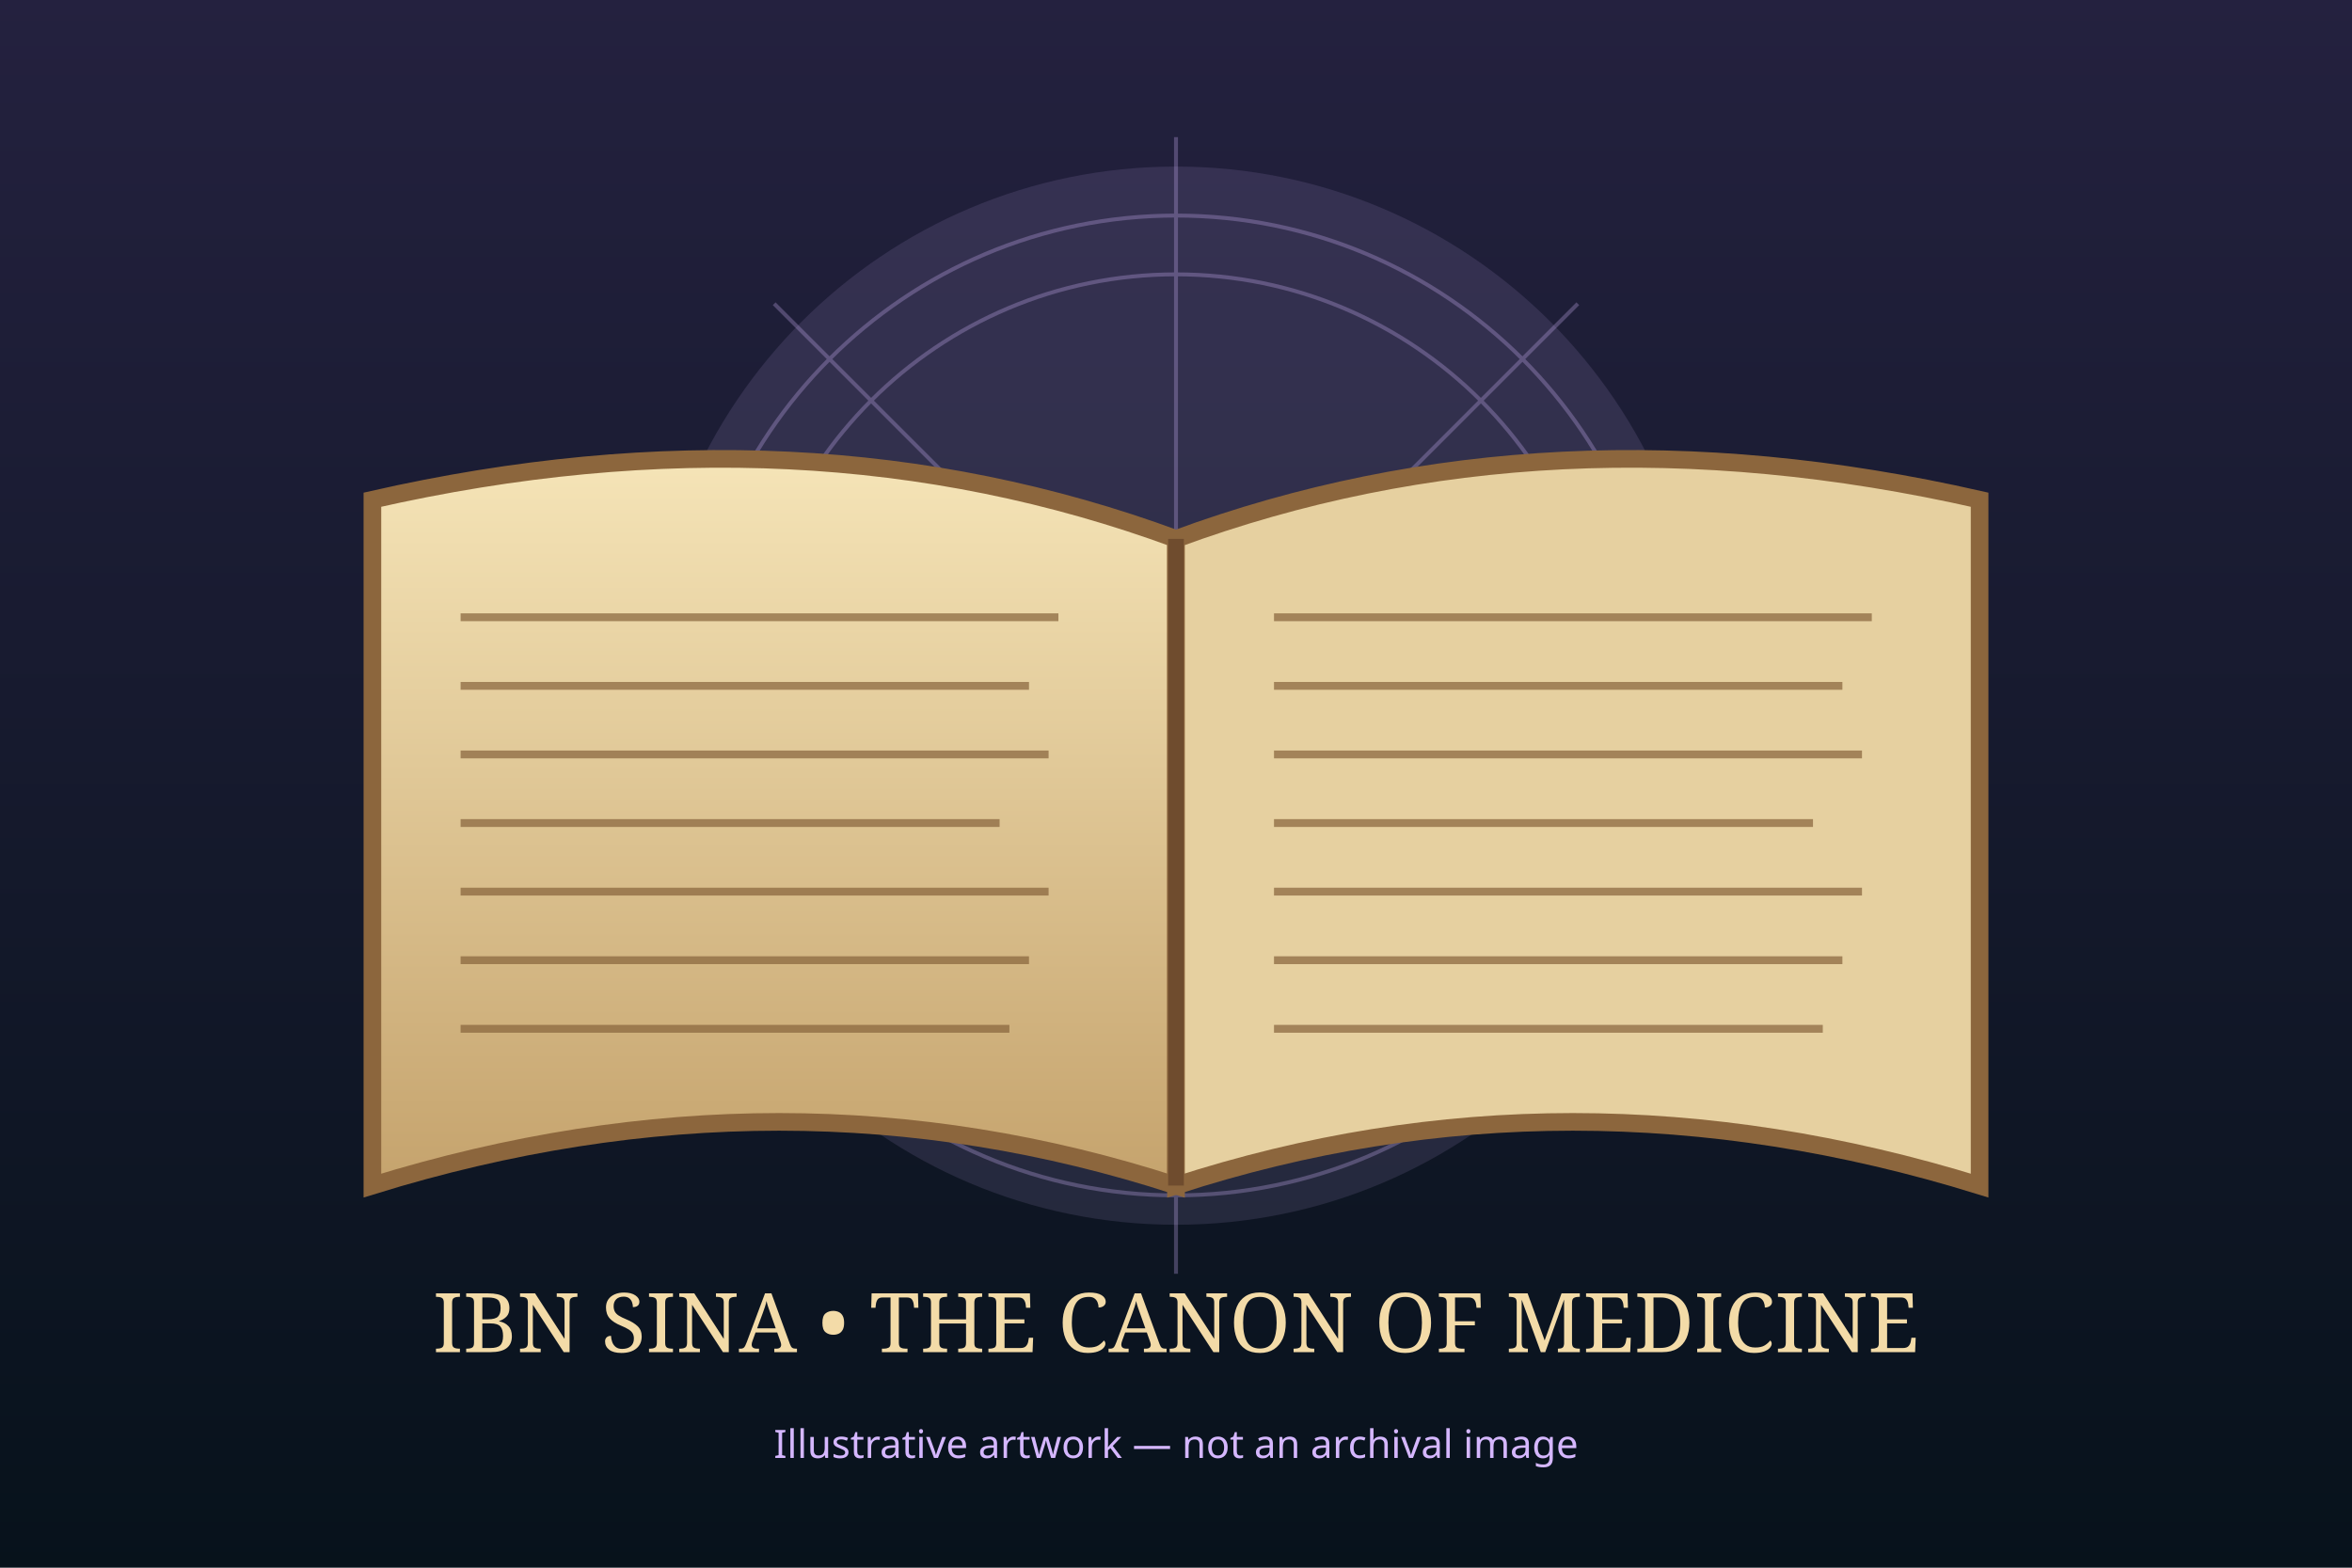
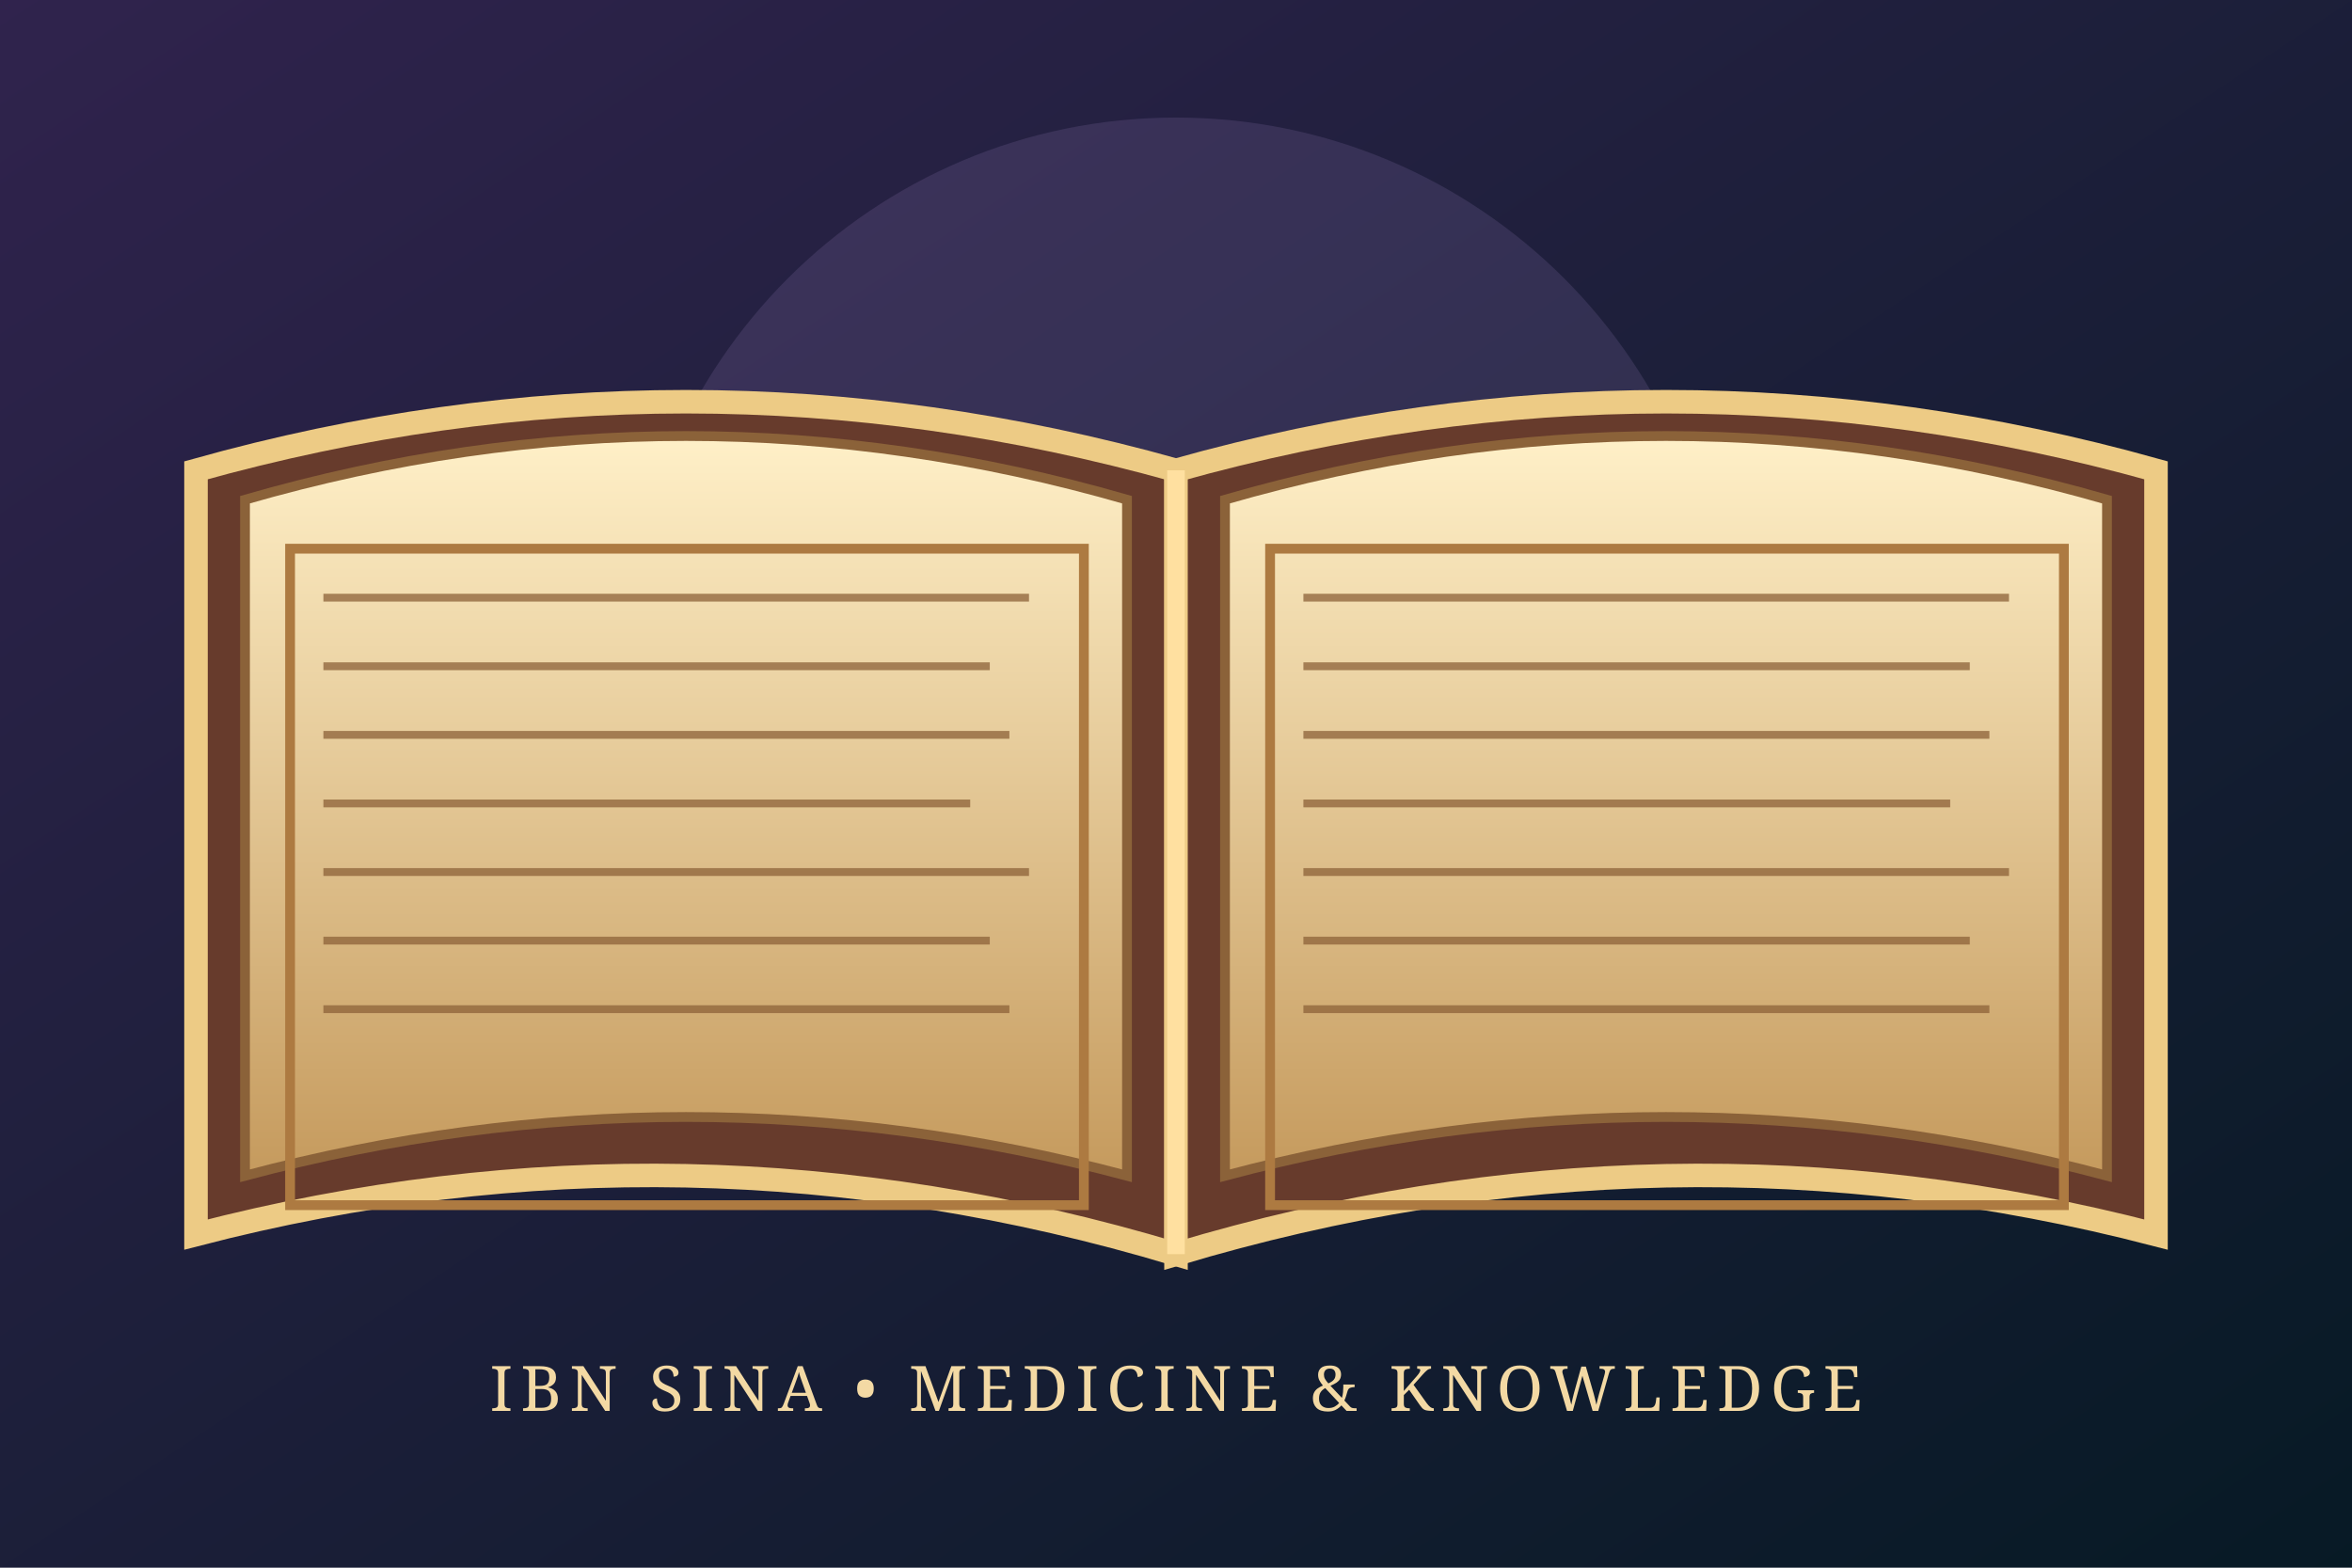
- <svg xmlns="http://www.w3.org/2000/svg" viewBox="0 0 1200 800" role="img" aria-label="Illustration of an open medieval medical book">
+ <svg xmlns="http://www.w3.org/2000/svg" viewBox="0 0 1200 800" role="img" aria-labelledby="title desc">
  <defs>
-     <linearGradient id="night" x2="0" y2="1">
-       <stop stop-color="#24213f" />
-       <stop offset="1" stop-color="#07121b" />
+     <linearGradient id="bg" x1="0" y1="0" x2="1" y2="1">
+       <stop stop-color="#30234d" />
+       <stop offset="1" stop-color="#071a25" />
    </linearGradient>
-     <linearGradient id="paper" x2="0" y2="1">
-       <stop stop-color="#f5e4b7" />
-       <stop offset="1" stop-color="#c5a36d" />
+     <linearGradient id="paper" x1="0" y1="0" x2="0" y2="1">
+       <stop stop-color="#fff0c8" />
+       <stop offset="1" stop-color="#c59a5d" />
    </linearGradient>
  </defs>
-   <rect width="1200" height="800" fill="url(#night)" />
-   <circle cx="600" cy="355" r="270" fill="#d5b7ff" opacity=".12" />
-   <g stroke="#d5b7ff" stroke-width="2" opacity=".28" fill="none">
-     <circle cx="600" cy="360" r="250" />
-     <circle cx="600" cy="360" r="220" />
-     <path d="M600 70v580M310 360h580M395 155l410 410M805 155L395 565" />
-   </g>
-   <g transform="translate(190 215)">
-     <path d="M0 40Q220 -10 410 60V390Q210 325 0 390Z" fill="url(#paper)" stroke="#8c663d" stroke-width="9" />
-     <path d="M410 60Q600 -10 820 40V390Q610 325 410 390Z" fill="#e6d0a0" stroke="#8c663d" stroke-width="9" />
-     <path d="M410 60V390" stroke="#6f4c2e" stroke-width="8" />
-     <g fill="none" stroke="#86633b" stroke-width="4" opacity=".7">
-       <path d="M45 100h305M45 135h290M45 170h300M45 205h275M45 240h300M45 275h290M45 310h280M460 100h305M460 135h290M460 170h300M460 205h275M460 240h300M460 275h290M460 310h280" />
+   <rect width="1200" height="800" fill="url(#bg)" />
+   <circle cx="600" cy="340" r="280" fill="#d7b4ff" opacity=".12" />
+   <g transform="translate(100 160)">
+     <path d="M0 80Q250 10 500 80V480Q250 405 0 470Z" fill="#673b2c" stroke="#edcb85" stroke-width="12" />
+     <path d="M500 80Q750 10 1000 80V470Q750 405 500 480Z" fill="#673b2c" stroke="#edcb85" stroke-width="12" />
+     <path d="M25 95Q250 30 475 95V440Q250 380 25 440Z" fill="url(#paper)" stroke="#8b6239" stroke-width="5" />
+     <path d="M525 95Q750 30 975 95V440Q750 380 525 440Z" fill="url(#paper)" stroke="#8b6239" stroke-width="5" />
+     <path d="M500 80V480" stroke="#ffe0a0" stroke-width="9" />
+     <g stroke="#8c6138" stroke-width="4" opacity=".75">
+       <path d="M65 145h360M65 180h340M65 215h350M65 250h330M65 285h360M65 320h340M65 355h350M565 145h360M565 180h340M565 215h350M565 250h330M565 285h360M565 320h340M565 355h350" />
+     </g>
+     <g fill="none" stroke="#ad7a41" stroke-width="5">
+       <rect x="48" y="120" width="405" height="335" />
+       <rect x="548" y="120" width="405" height="335" />
    </g>
  </g>
-   <text x="600" y="690" text-anchor="middle" font-family="serif" font-size="42" fill="#f3dba8">IBN SINA • THE CANON OF MEDICINE</text>
-   <text x="600" y="744" text-anchor="middle" font-family="sans-serif" font-size="20" fill="#d5b7ff">Illustrative artwork — not an archival image</text>
+   <text x="600" y="720" text-anchor="middle" font-family="Georgia,serif" font-size="32" fill="#f3d9a4" letter-spacing="4">IBN SINA • MEDICINE &amp; KNOWLEDGE</text>
</svg>
